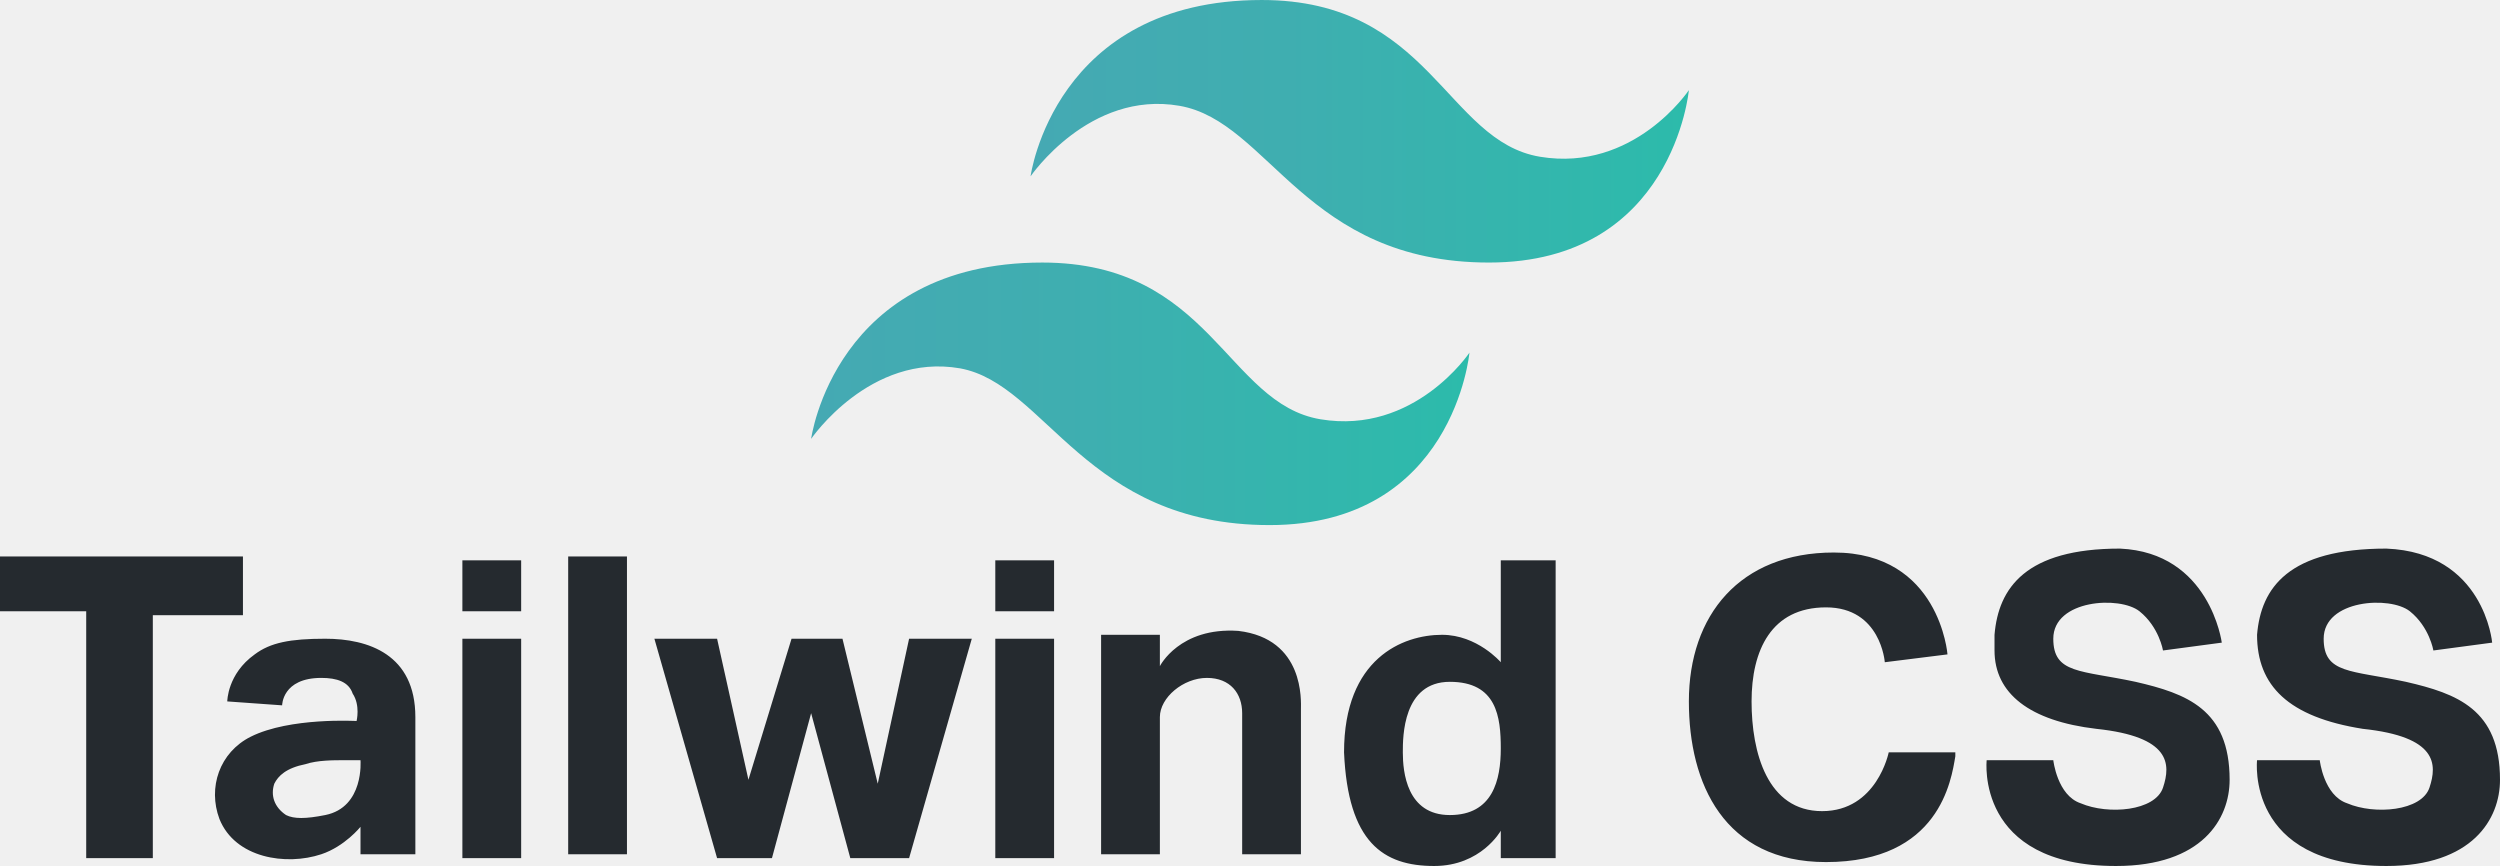
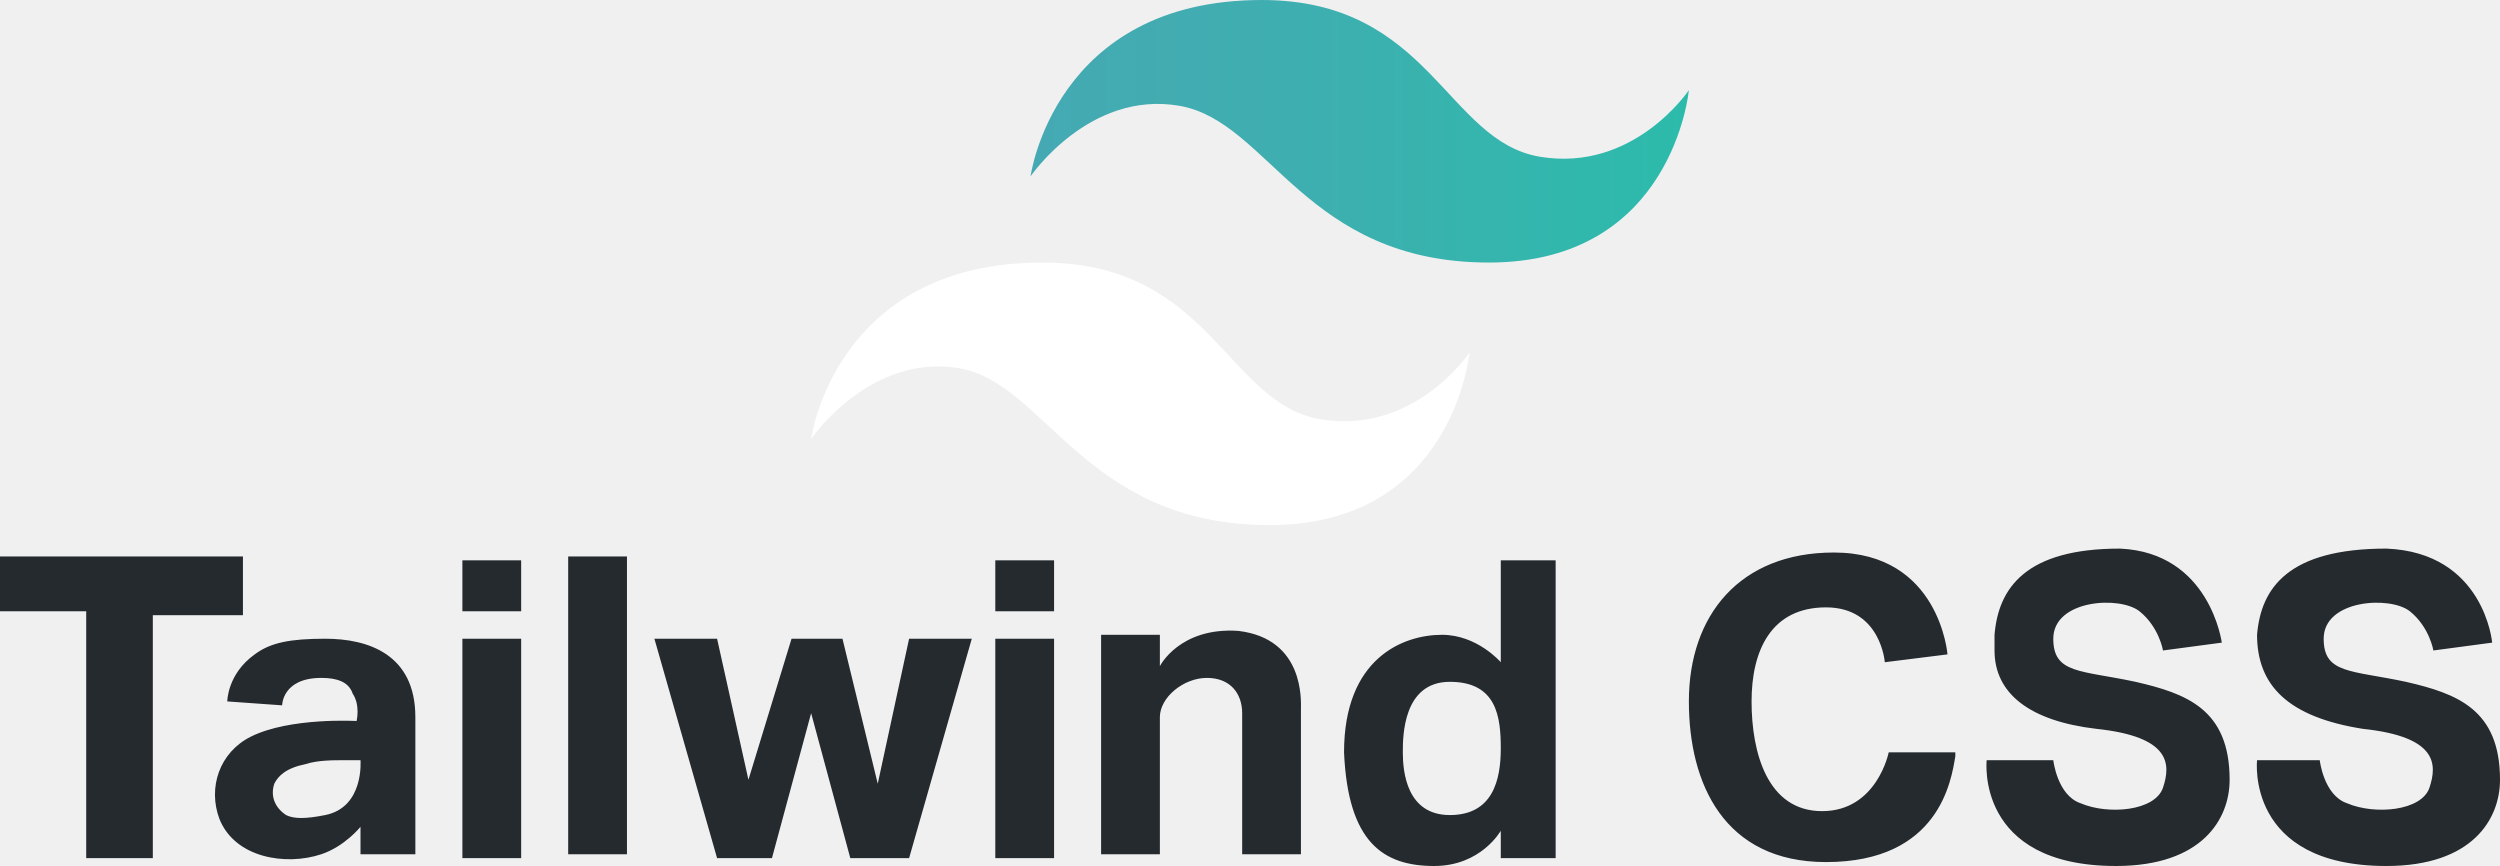
<svg xmlns="http://www.w3.org/2000/svg" xmlns:xlink="http://www.w3.org/1999/xlink" height="866" viewBox="0 0 63.8 22.1" width="2500">
  <linearGradient id="a">
    <stop offset="0" stop-color="#45a9b3" />
    <stop offset=".389" stop-color="#3faeb0" />
    <stop offset="1" stop-color="#2cbbab" />
  </linearGradient>
  <linearGradient id="b" gradientTransform="matrix(1 0 0 -1 0 22.075)" gradientUnits="userSpaceOnUse" x1="26.253" x2="43.091" xlink:href="#a" y1="18.725" y2="18.725" />
  <linearGradient id="c" gradientTransform="matrix(1 0 0 -1 0 22.075)" gradientUnits="userSpaceOnUse" x1="20.622" x2="37.459" xlink:href="#a" y1="12.025" y2="12.025" />
  <path d="m63.6 16.4-1.5.2s-.1-.6-.6-1-2.2-.3-2.2.7c0 .9.7.8 2.1 1.1 1.3.3 2.4.7 2.4 2.5 0 1-.7 2.2-2.9 2.2-3.6 0-3.3-2.7-3.3-2.7h1.6s.1.9.7 1.1c.7.3 1.9.2 2.1-.4s.2-1.3-1.7-1.5c-1.9-.3-2.7-1.1-2.7-2.4.1-1.2.8-2.2 3.3-2.2 2.5.1 2.7 2.4 2.7 2.4zm-6.9 0-1.5.2s-.1-.6-.6-1-2.2-.3-2.2.7c0 .9.7.8 2.1 1.1 1.3.3 2.4.7 2.4 2.5 0 1-.7 2.2-2.9 2.2-3.6 0-3.3-2.7-3.3-2.7h1.7s.1.9.7 1.1c.7.3 1.9.2 2.1-.4s.2-1.3-1.7-1.5c-1.7-.2-2.6-.9-2.6-2v-.4c.1-1.2.8-2.2 3.2-2.2 2.3.1 2.6 2.4 2.6 2.4zm-8.5 2.8h1.7v.1c-.1.6-.4 2.7-3.3 2.7-2.6 0-3.5-2-3.5-4.1 0-2.2 1.3-3.8 3.7-3.8 2.7 0 2.9 2.6 2.9 2.6l-1.6.2s-.1-1.4-1.5-1.4-1.9 1.1-1.9 2.4.4 2.8 1.8 2.8 1.7-1.5 1.7-1.5zm-8.5-4.9v7.6h-1.4v-.7s-.5.9-1.7.9c-1.3 0-2.2-.6-2.3-2.9 0-2.4 1.5-3 2.5-3 .9 0 1.5.7 1.5.7v-2.6zm-1.4 4.8c0-.8-.1-1.7-1.3-1.7s-1.2 1.4-1.2 1.8c0 .5.1 1.6 1.2 1.6s1.3-.9 1.3-1.7zm-5.1-1v3.7h-1.5v-3.6c0-.5-.3-.9-.9-.9s-1.2.5-1.2 1v3.5h-1.5v-5.6h1.5v.8s.5-1 2-.9c1.7.2 1.6 1.8 1.6 2zm-7.8-1.8h1.5v5.6h-1.5zm0-2h1.5v1.3h-1.5zm-.6 2-1.6 5.6h-1.5l-1-3.7-1 3.7h-1.4l-1.6-5.6h1.6l.8 3.6 1.1-3.6h1.3l.9 3.7.8-3.7zm-10.3-2.1h1.5v7.6h-1.5zm-2.7 2.1h1.5v5.6h-1.5zm0-2h1.5v1.3h-1.5zm-1.2 4v3.5h-1.4v-.7s-.4.5-1 .7c-.9.3-2.2.1-2.6-.9-.3-.8 0-1.7.8-2.1 1-.5 2.7-.4 2.7-.4s.1-.4-.1-.7c-.1-.3-.4-.4-.8-.4-1 0-1 .7-1 .7l-1.4-.1s0-.7.7-1.2c.4-.3.9-.4 1.8-.4 1.1 0 2.3.4 2.3 2zm-2.3 2.5c1-.2.9-1.4.9-1.4h-.4c-.3 0-.7 0-1 .1-.5.1-.7.3-.8.5-.1.3 0 .6.3.8.2.1.5.1 1 0zm-2.1-6.6v1.5h-2.3v6.2h-1.7v-6.3h-2.2v-1.4z" fill="#252a2f" />
  <path d="m43.1 2.3s-1.4 2.1-3.8 1.7-2.8-4-7.1-4c-5.3 0-5.9 4.5-5.9 4.5s1.5-2.2 3.8-1.8 3.2 4 7.9 4 5.1-4.4 5.1-4.4z" fill="url(#b)" />
-   <path d="m37.5 9s-1.4 2.1-3.8 1.7-2.8-4-7.1-4c-5.3 0-5.9 4.5-5.9 4.5s1.5-2.2 3.8-1.8c2.2.4 3.2 4 7.9 4s5.1-4.4 5.1-4.4z" fill="url(#c)" />
+   <path d="m37.5 9s-1.4 2.1-3.8 1.7-2.8-4-7.1-4c-5.3 0-5.9 4.5-5.9 4.5s1.5-2.2 3.8-1.8c2.2.4 3.2 4 7.9 4s5.1-4.4 5.1-4.4z" fill="#FFFFFF" />
</svg>
